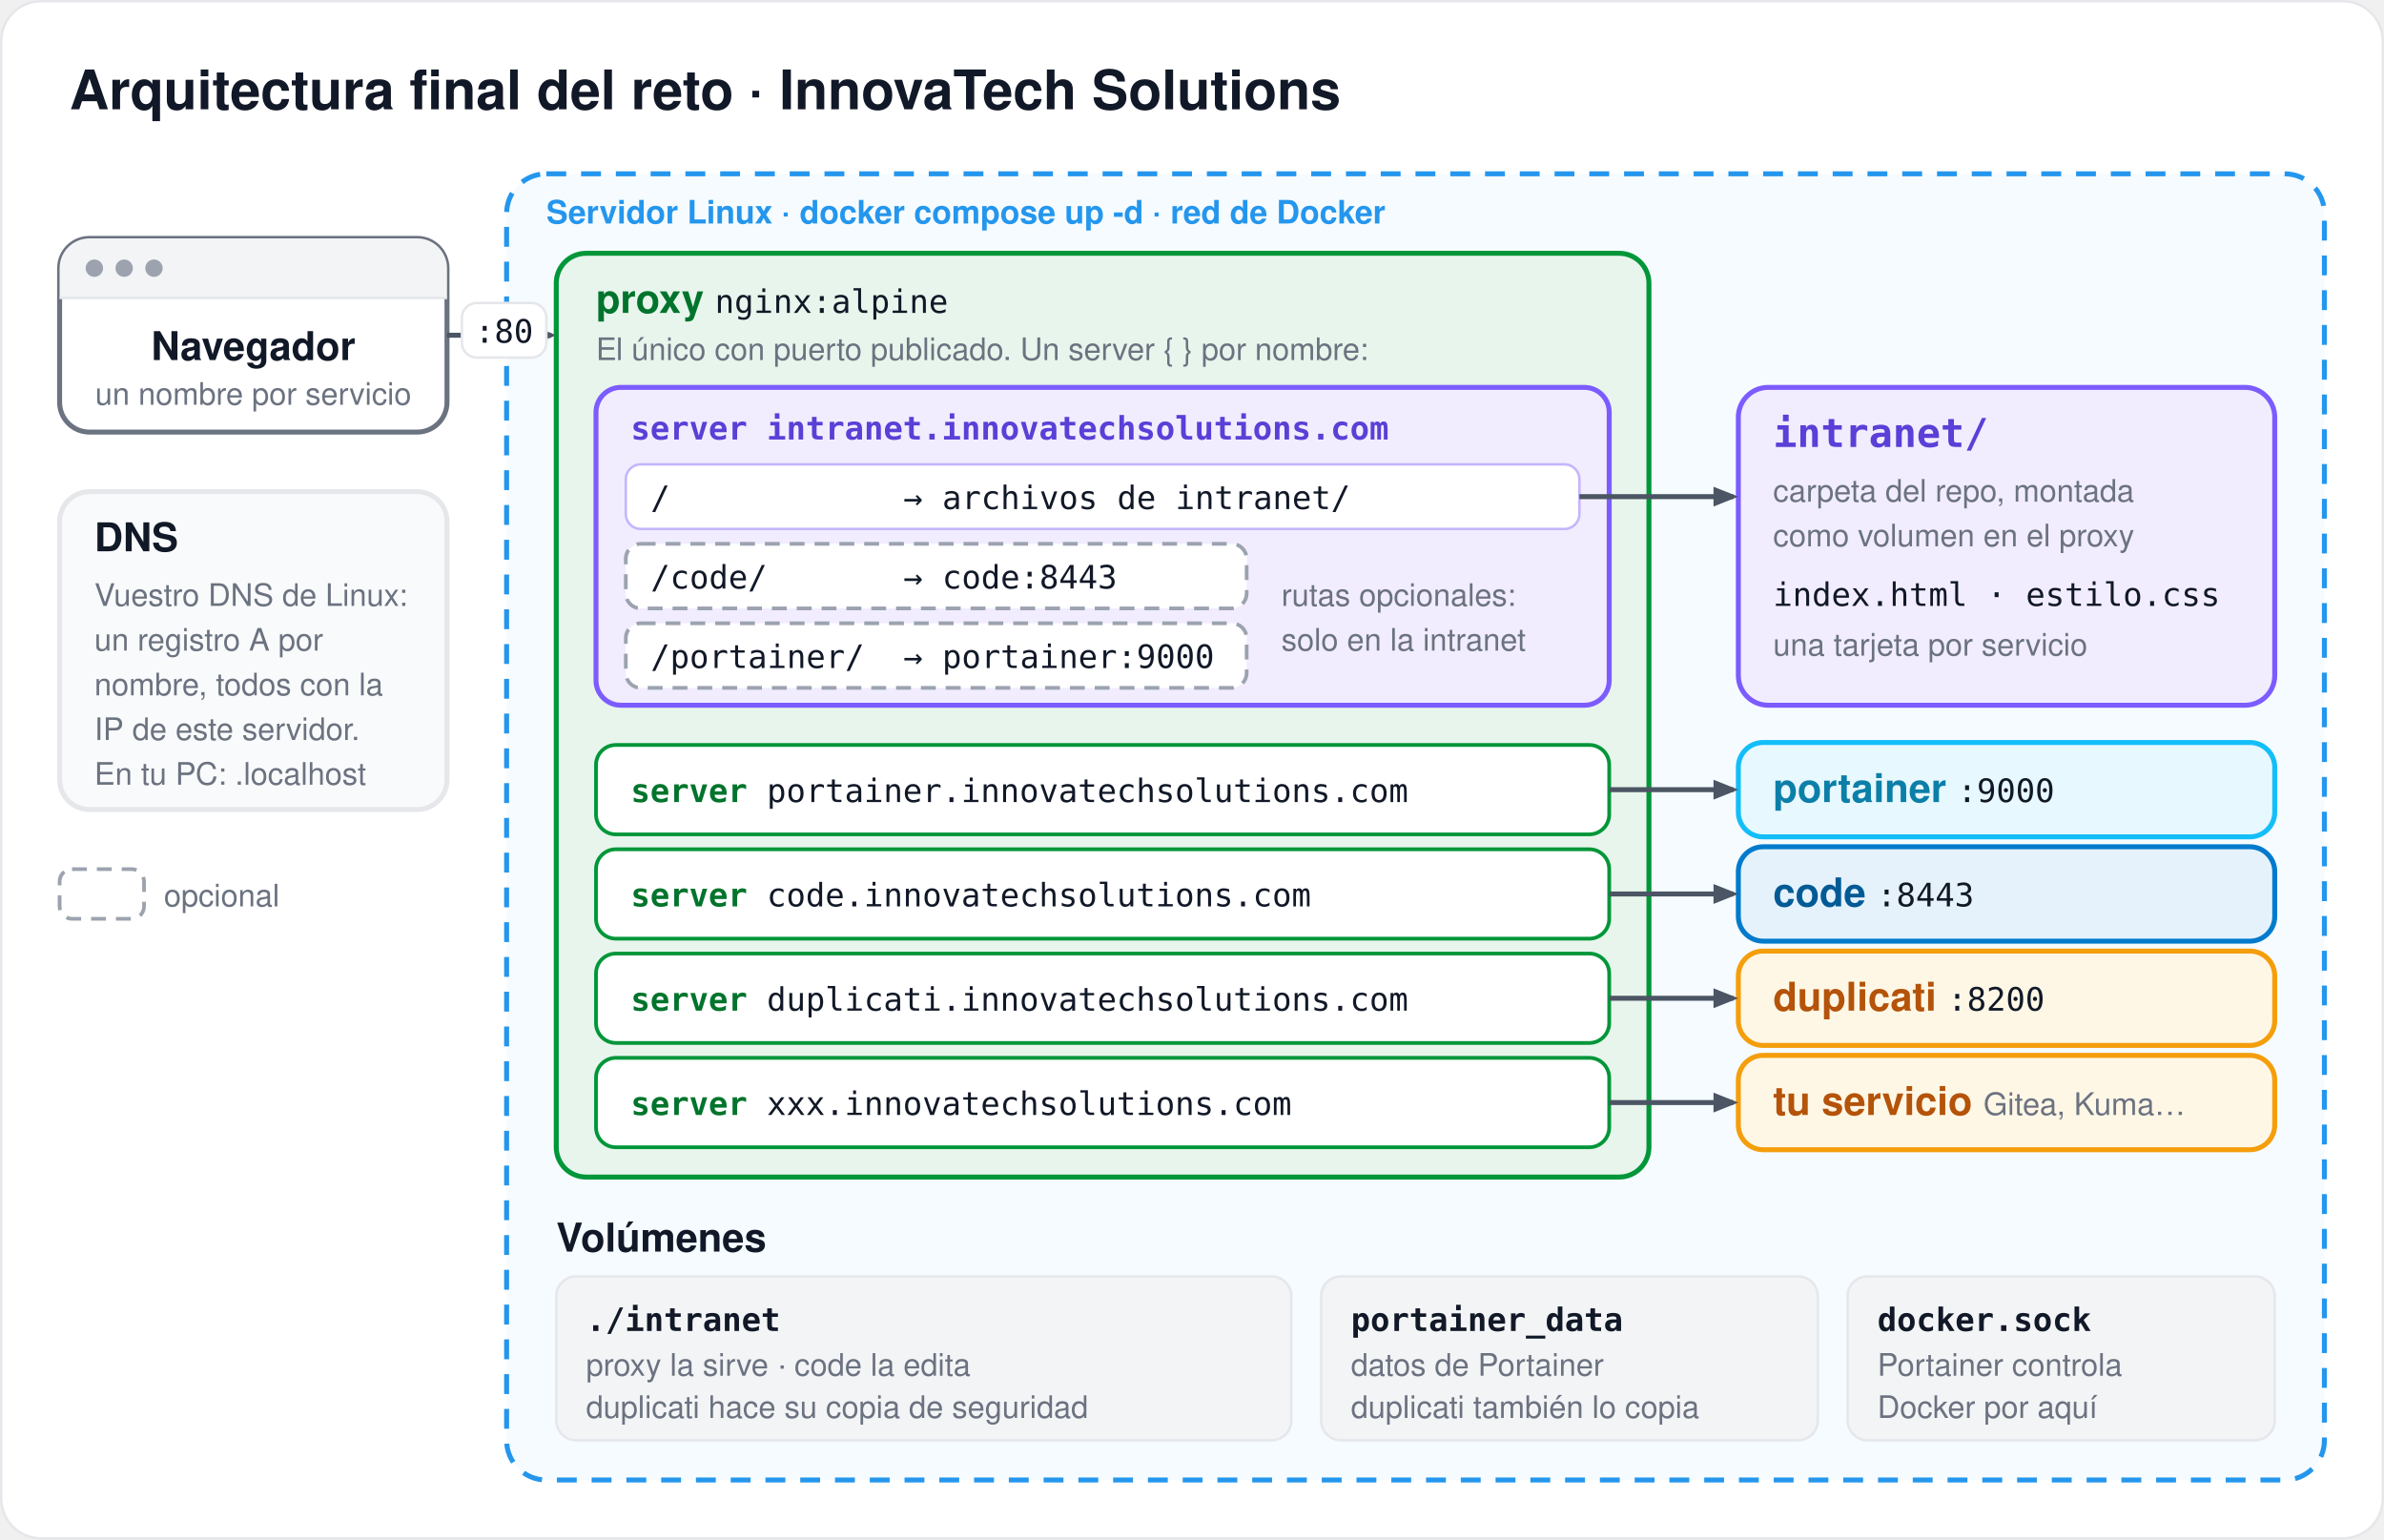
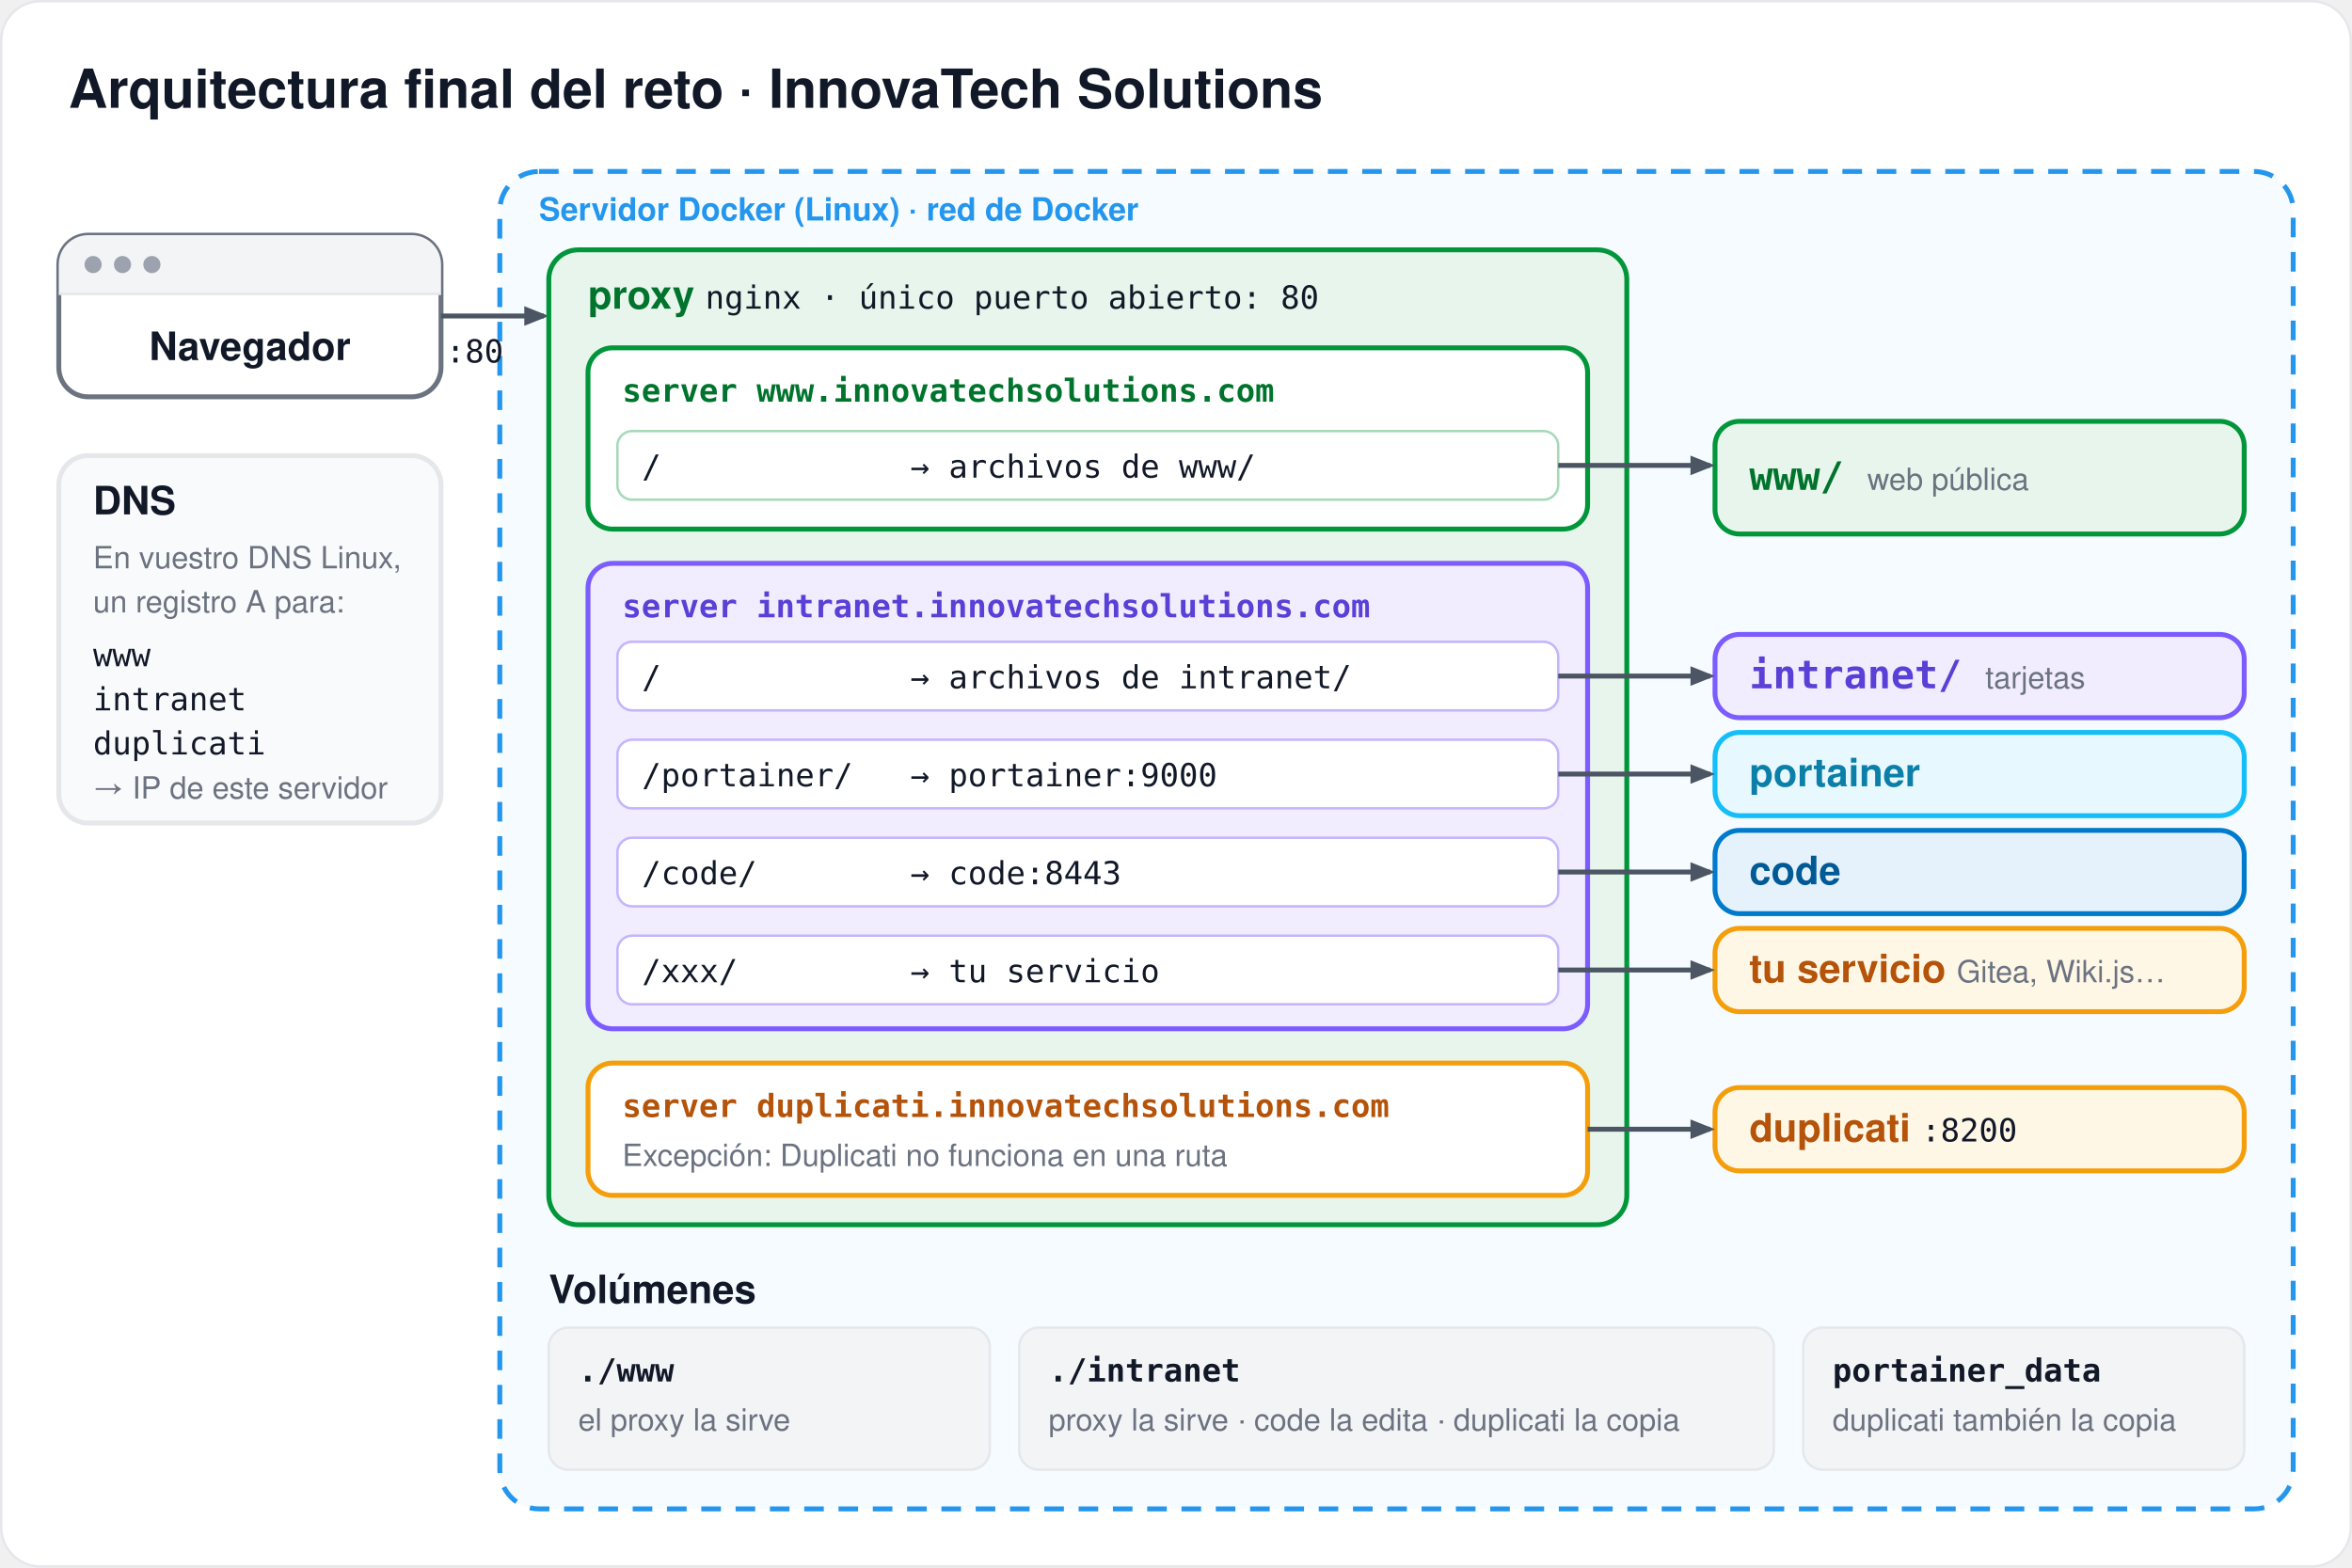
- <svg xmlns="http://www.w3.org/2000/svg" width="960" height="620" viewBox="0 0 960 620" role="img" aria-label="Arquitectura final del reto: el navegador entra por el puerto 80 al proxy nginx, que tiene un server para la intranet (con rutas opcionales) y un server por subdominio para portainer, code, duplicati y el servicio elegido">
-   <rect x="0.5" y="0.5" width="959" height="619" rx="16" fill="#ffffff" stroke="#e5e7eb" stroke-width="1" />
+ <svg xmlns="http://www.w3.org/2000/svg" width="960" height="640" viewBox="0 0 960 640" role="img" aria-label="Arquitectura final del reto: el proxy nginx tiene dos server, www para la web pública e intranet con los servicios por ruta; Duplicati va aparte con su propio nombre porque no funciona en una ruta">
+   <rect x="0.5" y="0.5" width="959" height="639" rx="16" fill="#ffffff" stroke="#e5e7eb" stroke-width="1" />
  <defs>
    <marker id="flecha" viewBox="0 0 10 8" refX="8" refY="4" markerWidth="10" markerHeight="8" markerUnits="userSpaceOnUse" orient="auto">
      <path d="M0,0 L10,4 L0,8 z" fill="#4b5563" />
    </marker>
    <style>
      .sans { font-family: 'Segoe UI', system-ui, -apple-system, Helvetica, Arial, sans-serif; }
      .mono { font-family: Consolas, ui-monospace, Menlo, monospace; }
      .title { font-size: 22px; font-weight: 700; fill: #111827; }
      .box { font-size: 16px; font-weight: 700; }
-       .body { font-size: 14px; fill: #111827; }
      .cap { font-size: 12.5px; fill: #6b7280; }
      .net { font-size: 13px; font-weight: 700; fill: #2496ed; }
      .code { font-size: 13px; fill: #111827; }
      .dom { font-size: 13px; font-weight: 700; }
      .wire { fill: none; stroke: #4b5563; stroke-width: 2; }
      .row { fill: #ffffff; stroke: #c4b5fd; stroke-width: 1; }
-       .row-opc { fill: #ffffff; stroke: #9ca3af; stroke-width: 1.5; stroke-dasharray: 6 4; }
-       .srv { fill: #ffffff; stroke: #009639; stroke-width: 1.5; }
+       .row-www { fill: #ffffff; stroke: #a7d9b8; stroke-width: 1; }
    </style>
  </defs>
  <text x="28" y="44" class="sans title">Arquitectura final del reto · InnovaTech Solutions</text>
-   <rect x="24" y="96" width="156" height="78" rx="12" fill="#ffffff" stroke="#6b7280" stroke-width="2" />
+   <rect x="24" y="96" width="156" height="66" rx="12" fill="#ffffff" stroke="#6b7280" stroke-width="2" />
  <path d="M24 120 V108 a12 12 0 0 1 12 -12 H168 a12 12 0 0 1 12 12 V120 Z" fill="#f3f4f6" />
  <line x1="24" y1="120" x2="180" y2="120" stroke="#e5e7eb" />
  <circle cx="38" cy="108" r="3.5" fill="#9ca3af" />
  <circle cx="50" cy="108" r="3.5" fill="#9ca3af" />
  <circle cx="62" cy="108" r="3.5" fill="#9ca3af" />
-   <text x="102" y="145" text-anchor="middle" class="sans box" fill="#111827">Navegador</text>
-   <text x="102" y="163" text-anchor="middle" class="sans cap">un nombre por servicio</text>
-   <rect x="24" y="198" width="156" height="128" rx="12" fill="#f9fafb" stroke="#e5e7eb" stroke-width="2" />
-   <text x="38" y="222" class="sans box" fill="#111827">DNS</text>
-   <text x="38" y="244" class="sans cap">Vuestro DNS de Linux:</text>
-   <text x="38" y="262" class="sans cap">un registro A por</text>
-   <text x="38" y="280" class="sans cap">nombre, todos con la</text>
-   <text x="38" y="298" class="sans cap">IP de este servidor.</text>
-   <text x="38" y="316" class="sans cap">En tu PC: .localhost</text>
-   <rect x="24" y="350" width="34" height="20" rx="5" fill="#ffffff" stroke="#9ca3af" stroke-width="1.5" stroke-dasharray="6 4" />
-   <text x="66" y="365" class="sans cap">opcional</text>
-   <rect x="204" y="70" width="732" height="526" rx="16" fill="#f5fbff" stroke="#2496ed" stroke-width="2" stroke-dasharray="8 6" />
-   <text x="220" y="90" class="sans net">Servidor Linux · docker compose up -d · red de Docker</text>
-   <path d="M180 135 H222" class="wire" marker-end="url(#flecha)" />
-   <rect x="186" y="122" width="34" height="22" rx="6" fill="#ffffff" stroke="#e5e7eb" />
-   <text x="203" y="138" text-anchor="middle" class="mono code">:80</text>
-   <rect x="224" y="102" width="440" height="372" rx="12" fill="#e8f5ec" stroke="#009639" stroke-width="2" />
-   <text x="240" y="126" class="sans box" fill="#00742c">proxy <tspan class="mono" font-size="13" font-weight="400" fill="#111827">nginx:alpine</tspan>
+   <text x="102" y="147" text-anchor="middle" class="sans box" fill="#111827">Navegador</text>
+   <rect x="24" y="186" width="156" height="150" rx="12" fill="#f9fafb" stroke="#e5e7eb" stroke-width="2" />
+   <text x="38" y="210" class="sans box" fill="#111827">DNS</text>
+   <text x="38" y="232" class="sans cap">En vuestro DNS Linux,</text>
+   <text x="38" y="250" class="sans cap">un registro A para:</text>
+   <text x="38" y="272" class="mono code">www</text>
+   <text x="38" y="290" class="mono code">intranet</text>
+   <text x="38" y="308" class="mono code">duplicati</text>
+   <text x="38" y="326" class="sans cap">→ IP de este servidor</text>
+   <rect x="204" y="70" width="732" height="546" rx="16" fill="#f5fbff" stroke="#2496ed" stroke-width="2" stroke-dasharray="8 6" />
+   <text x="220" y="90" class="sans net">Servidor Docker (Linux) · red de Docker</text>
+   <path d="M180 129 H222" class="wire" marker-end="url(#flecha)" />
+   <text x="182" y="148" class="mono code">:80</text>
+   <rect x="224" y="102" width="440" height="398" rx="12" fill="#e8f5ec" stroke="#009639" stroke-width="2" />
+   <text x="240" y="126" class="sans box" fill="#00742c">proxy <tspan class="mono" font-size="13" font-weight="400" fill="#111827">nginx · único puerto abierto: 80</tspan>
  </text>
-   <text x="240" y="145" class="sans cap">El único con puerto publicado. Un server { } por nombre:</text>
-   <rect x="240" y="156" width="408" height="128" rx="10" fill="#f1edff" stroke="#7c5cff" stroke-width="2" />
-   <text x="254" y="177" class="mono dom" fill="#5b3fd6">server intranet.innovatechsolutions.com</text>
-   <rect x="252" y="187" width="384" height="26" rx="6" class="row" />
-   <text x="262" y="205" class="mono code" xml:space="preserve">/            → archivos de intranet/</text>
-   <rect x="252" y="219" width="250" height="26" rx="6" class="row-opc" />
-   <text x="262" y="237" class="mono code" fill="#6b7280" xml:space="preserve">/code/       → code:8443</text>
-   <rect x="252" y="251" width="250" height="26" rx="6" class="row-opc" />
-   <text x="262" y="269" class="mono code" fill="#6b7280" xml:space="preserve">/portainer/  → portainer:9000</text>
-   <text x="516" y="244" class="sans cap">rutas opcionales:</text>
-   <text x="516" y="262" class="sans cap">solo en la intranet</text>
-   <rect x="240" y="300" width="408" height="36" rx="8" class="srv" />
-   <text x="254" y="323" class="mono code">
-     <tspan font-weight="700" fill="#00742c">server</tspan> portainer.innovatechsolutions.com</text>
-   <rect x="240" y="342" width="408" height="36" rx="8" class="srv" />
-   <text x="254" y="365" class="mono code">
-     <tspan font-weight="700" fill="#00742c">server</tspan> code.innovatechsolutions.com</text>
-   <rect x="240" y="384" width="408" height="36" rx="8" class="srv" />
-   <text x="254" y="407" class="mono code">
-     <tspan font-weight="700" fill="#00742c">server</tspan> duplicati.innovatechsolutions.com</text>
-   <rect x="240" y="426" width="408" height="36" rx="8" class="srv" />
-   <text x="254" y="449" class="mono code">
-     <tspan font-weight="700" fill="#00742c">server</tspan> xxx.innovatechsolutions.com</text>
-   <rect x="700" y="156" width="216" height="128" rx="12" fill="#f1edff" stroke="#7c5cff" stroke-width="2" />
-   <text x="714" y="180" class="mono box" fill="#5b3fd6">intranet/</text>
-   <text x="714" y="202" class="sans cap">carpeta del repo, montada</text>
-   <text x="714" y="220" class="sans cap">como volumen en el proxy</text>
-   <text x="714" y="244" class="mono code">index.html · estilo.css</text>
-   <text x="714" y="264" class="sans cap">una tarjeta por servicio</text>
-   <path d="M636 200 H698" class="wire" marker-end="url(#flecha)" />
-   <rect x="700" y="299" width="216" height="38" rx="10" fill="#e7f8fe" stroke="#13bef9" stroke-width="2" />
-   <text x="714" y="323" class="sans box" fill="#0b7fa8">portainer <tspan class="mono" font-size="13" font-weight="400" fill="#111827">:9000</tspan>
+   <rect x="240" y="142" width="408" height="74" rx="10" fill="#ffffff" stroke="#009639" stroke-width="2" />
+   <text x="254" y="164" class="mono dom" fill="#00742c">server www.innovatechsolutions.com</text>
+   <rect x="252" y="176" width="384" height="28" rx="6" class="row-www" />
+   <text x="262" y="195" class="mono code" xml:space="preserve">/             → archivos de www/</text>
+   <rect x="240" y="230" width="408" height="190" rx="10" fill="#f1edff" stroke="#7c5cff" stroke-width="2" />
+   <text x="254" y="252" class="mono dom" fill="#5b3fd6">server intranet.innovatechsolutions.com</text>
+   <rect x="252" y="262" width="384" height="28" rx="6" class="row" />
+   <text x="262" y="281" class="mono code" xml:space="preserve">/             → archivos de intranet/</text>
+   <rect x="252" y="302" width="384" height="28" rx="6" class="row" />
+   <text x="262" y="321" class="mono code" xml:space="preserve">/portainer/   → portainer:9000</text>
+   <rect x="252" y="342" width="384" height="28" rx="6" class="row" />
+   <text x="262" y="361" class="mono code" xml:space="preserve">/code/        → code:8443</text>
+   <rect x="252" y="382" width="384" height="28" rx="6" class="row" />
+   <text x="262" y="401" class="mono code" xml:space="preserve">/xxx/         → tu servicio</text>
+   <rect x="240" y="434" width="408" height="54" rx="10" fill="#ffffff" stroke="#f59e0b" stroke-width="2" />
+   <text x="254" y="456" class="mono dom" fill="#b45309">server duplicati.innovatechsolutions.com</text>
+   <text x="254" y="476" class="sans cap">Excepción: Duplicati no funciona en una ruta</text>
+   <rect x="700" y="172" width="216" height="46" rx="10" fill="#e8f5ec" stroke="#009639" stroke-width="2" />
+   <text x="714" y="200" class="mono box" fill="#00742c">www/ <tspan class="sans" font-size="12.5" font-weight="400" fill="#6b7280">web pública</tspan>
  </text>
-   <rect x="700" y="341" width="216" height="38" rx="10" fill="#e6f2fb" stroke="#007acc" stroke-width="2" />
-   <text x="714" y="365" class="sans box" fill="#005a96">code <tspan class="mono" font-size="13" font-weight="400" fill="#111827">:8443</tspan>
+   <rect x="700" y="259" width="216" height="34" rx="10" fill="#f1edff" stroke="#7c5cff" stroke-width="2" />
+   <text x="714" y="281" class="mono box" fill="#5b3fd6">intranet/ <tspan class="sans" font-size="12.5" font-weight="400" fill="#6b7280">tarjetas</tspan>
  </text>
-   <rect x="700" y="383" width="216" height="38" rx="10" fill="#fff7e6" stroke="#f59e0b" stroke-width="2" />
-   <text x="714" y="407" class="sans box" fill="#b45309">duplicati <tspan class="mono" font-size="13" font-weight="400" fill="#111827">:8200</tspan>
+   <rect x="700" y="299" width="216" height="34" rx="10" fill="#e7f8fe" stroke="#13bef9" stroke-width="2" />
+   <text x="714" y="321" class="sans box" fill="#0b7fa8">portainer</text>
+   <rect x="700" y="339" width="216" height="34" rx="10" fill="#e6f2fb" stroke="#007acc" stroke-width="2" />
+   <text x="714" y="361" class="sans box" fill="#005a96">code</text>
+   <rect x="700" y="379" width="216" height="34" rx="10" fill="#fff7e6" stroke="#f59e0b" stroke-width="2" />
+   <text x="714" y="401" class="sans box" fill="#b45309">tu servicio <tspan font-size="12.5" font-weight="400" fill="#6b7280">Gitea, Wiki.js…</tspan>
  </text>
-   <rect x="700" y="425" width="216" height="38" rx="10" fill="#fff7e6" stroke="#f59e0b" stroke-width="2" />
-   <text x="714" y="449" class="sans box" fill="#b45309">tu servicio <tspan class="sans" font-size="12.5" font-weight="400" fill="#6b7280">Gitea, Kuma…</tspan>
+   <rect x="700" y="444" width="216" height="34" rx="10" fill="#fff7e6" stroke="#f59e0b" stroke-width="2" />
+   <text x="714" y="466" class="sans box" fill="#b45309">duplicati <tspan class="mono" font-size="13" font-weight="400" fill="#111827">:8200</tspan>
  </text>
-   <path d="M648 318 H698" class="wire" marker-end="url(#flecha)" />
-   <path d="M648 360 H698" class="wire" marker-end="url(#flecha)" />
-   <path d="M648 402 H698" class="wire" marker-end="url(#flecha)" />
-   <path d="M648 444 H698" class="wire" marker-end="url(#flecha)" />
-   <text x="224" y="504" class="sans box" fill="#111827">Volúmenes</text>
-   <rect x="224" y="514" width="296" height="66" rx="8" fill="#f3f4f6" stroke="#e5e7eb" />
-   <text x="236" y="536" class="mono code" font-weight="700">./intranet</text>
-   <text x="236" y="554" class="sans cap">proxy la sirve · code la edita</text>
-   <text x="236" y="571" class="sans cap">duplicati hace su copia de seguridad</text>
-   <rect x="532" y="514" width="200" height="66" rx="8" fill="#f3f4f6" stroke="#e5e7eb" />
-   <text x="544" y="536" class="mono code" font-weight="700">portainer_data</text>
-   <text x="544" y="554" class="sans cap">datos de Portainer</text>
-   <text x="544" y="571" class="sans cap">duplicati también lo copia</text>
-   <rect x="744" y="514" width="172" height="66" rx="8" fill="#f3f4f6" stroke="#e5e7eb" />
-   <text x="756" y="536" class="mono code" font-weight="700">docker.sock</text>
-   <text x="756" y="554" class="sans cap">Portainer controla</text>
-   <text x="756" y="571" class="sans cap">Docker por aquí</text>
+   <path d="M636 190 H698" class="wire" marker-end="url(#flecha)" />
+   <path d="M636 276 H698" class="wire" marker-end="url(#flecha)" />
+   <path d="M636 316 H698" class="wire" marker-end="url(#flecha)" />
+   <path d="M636 356 H698" class="wire" marker-end="url(#flecha)" />
+   <path d="M636 396 H698" class="wire" marker-end="url(#flecha)" />
+   <path d="M648 461 H698" class="wire" marker-end="url(#flecha)" />
+   <text x="224" y="532" class="sans box" fill="#111827">Volúmenes</text>
+   <rect x="224" y="542" width="180" height="58" rx="8" fill="#f3f4f6" stroke="#e5e7eb" />
+   <text x="236" y="564" class="mono code" font-weight="700">./www</text>
+   <text x="236" y="584" class="sans cap">el proxy la sirve</text>
+   <rect x="416" y="542" width="308" height="58" rx="8" fill="#f3f4f6" stroke="#e5e7eb" />
+   <text x="428" y="564" class="mono code" font-weight="700">./intranet</text>
+   <text x="428" y="584" class="sans cap">proxy la sirve · code la edita · duplicati la copia</text>
+   <rect x="736" y="542" width="180" height="58" rx="8" fill="#f3f4f6" stroke="#e5e7eb" />
+   <text x="748" y="564" class="mono code" font-weight="700">portainer_data</text>
+   <text x="748" y="584" class="sans cap">duplicati también la copia</text>
</svg>
